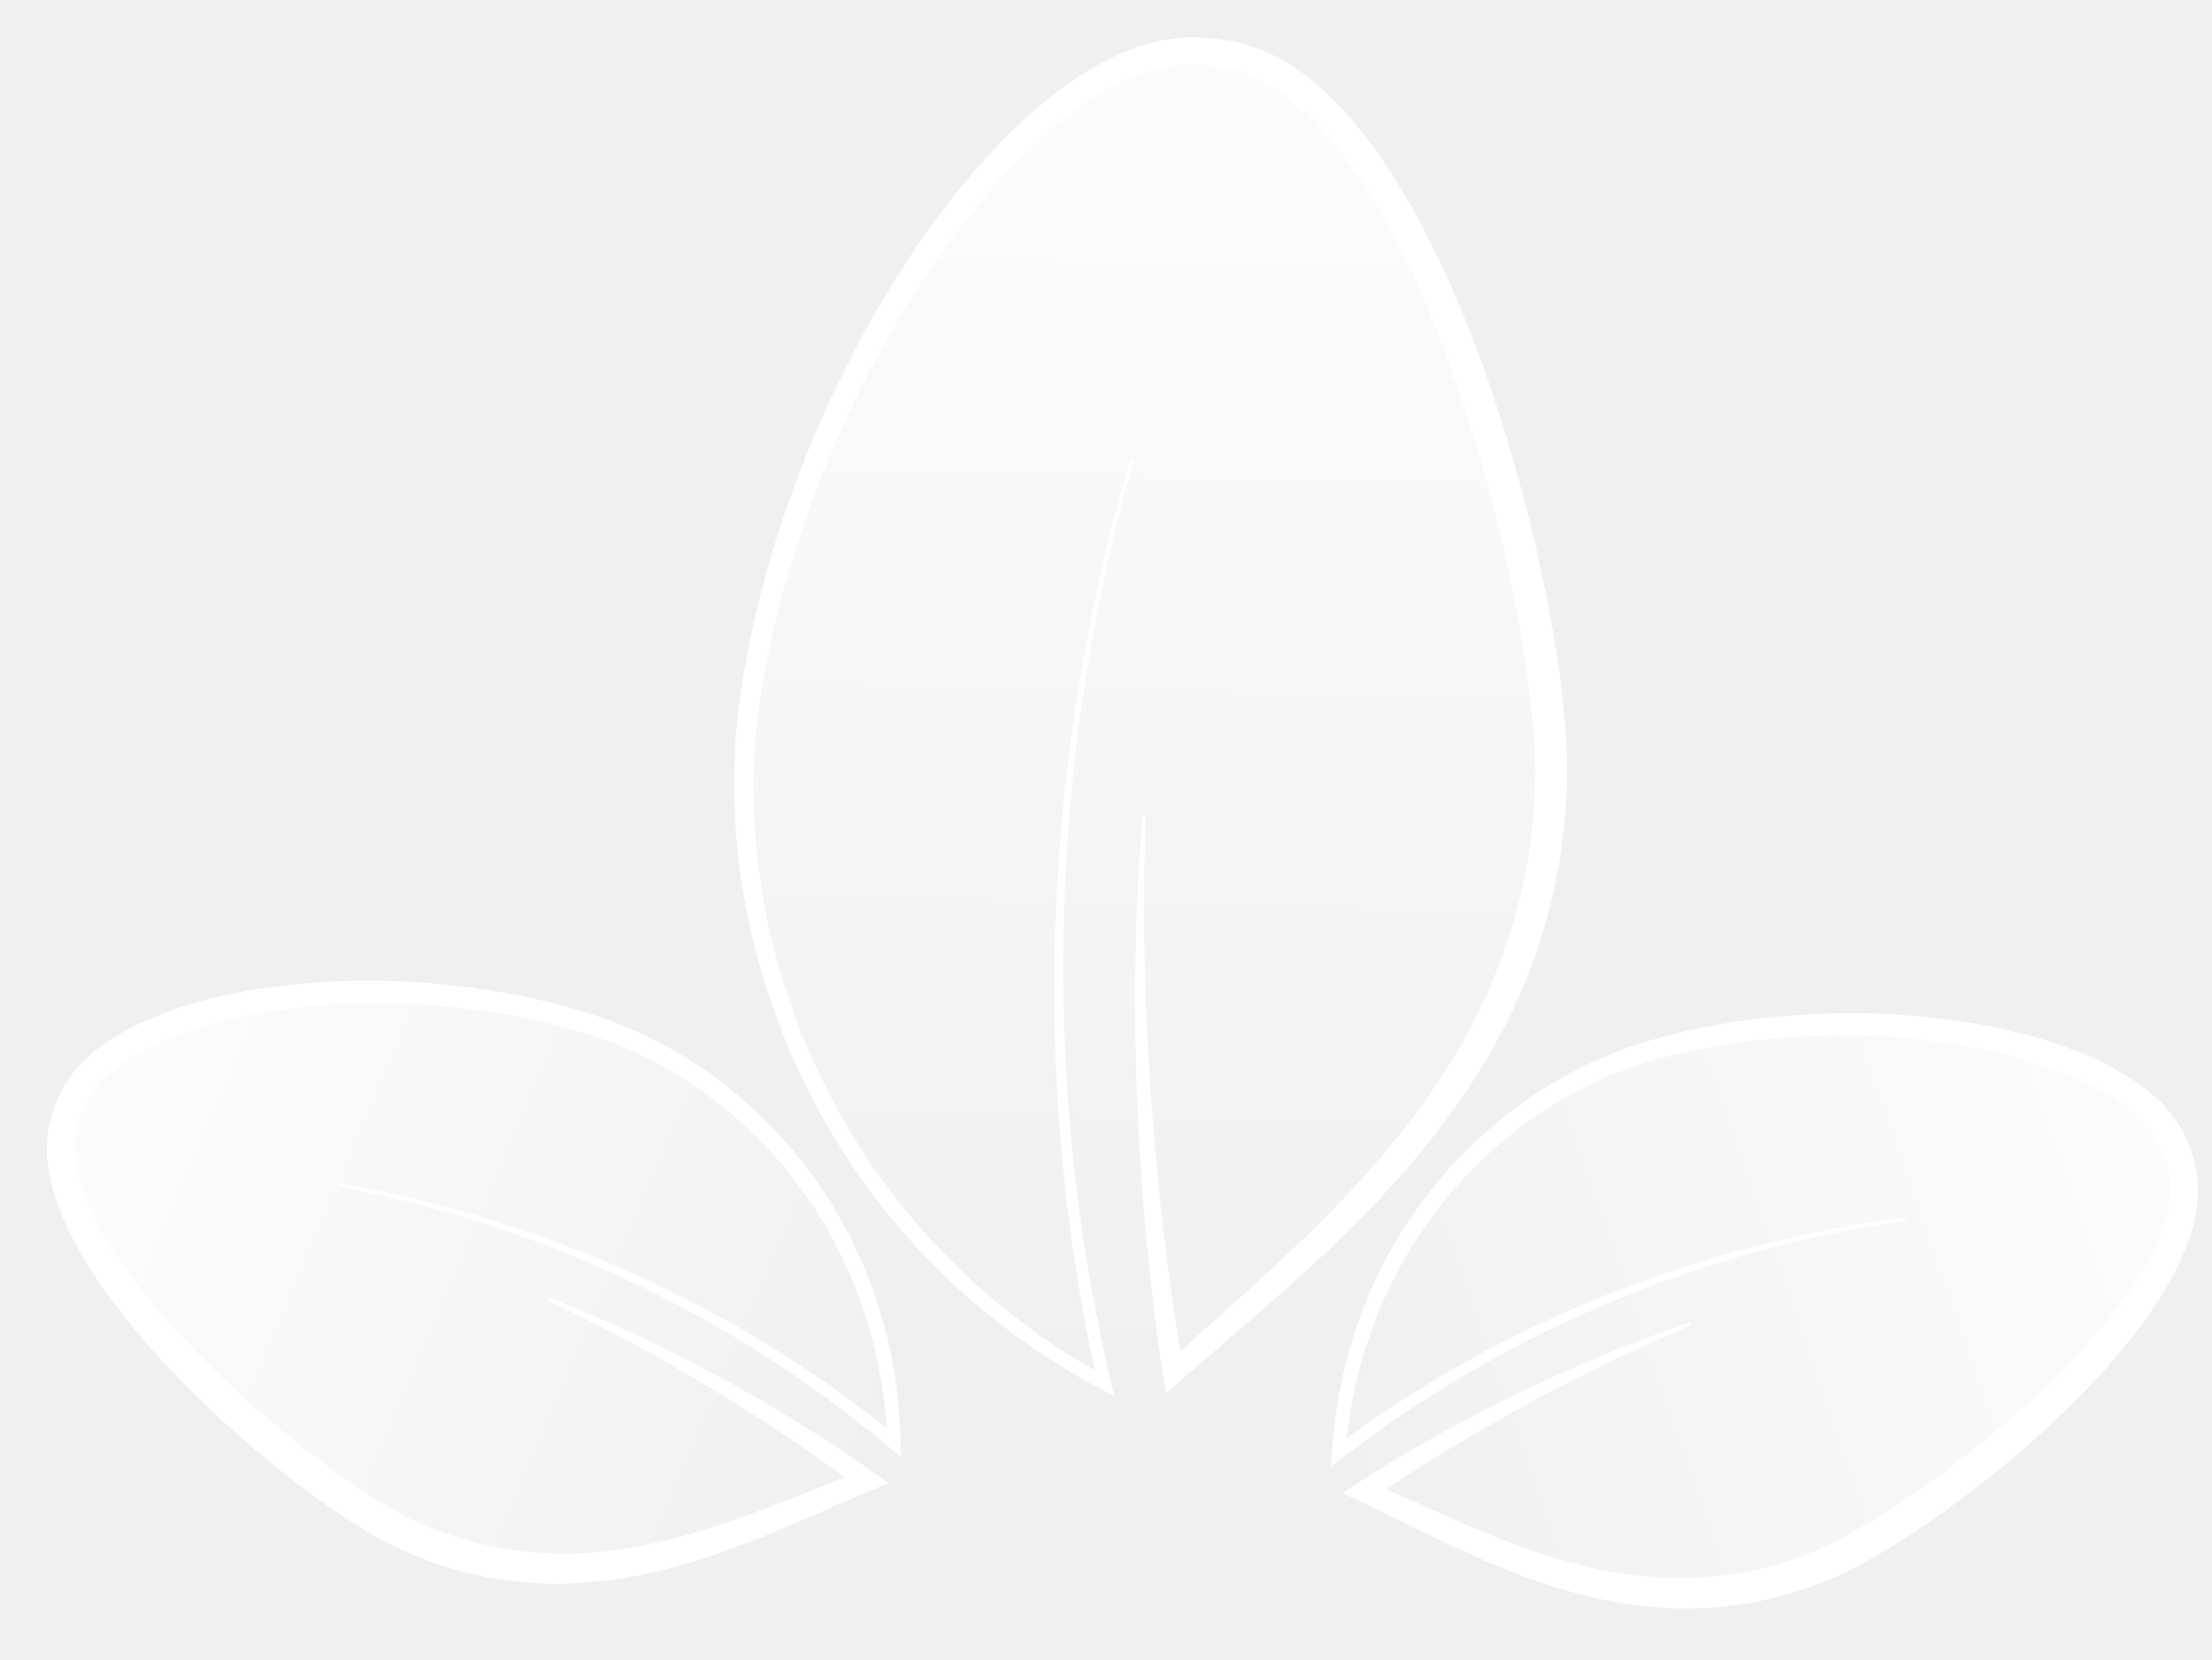
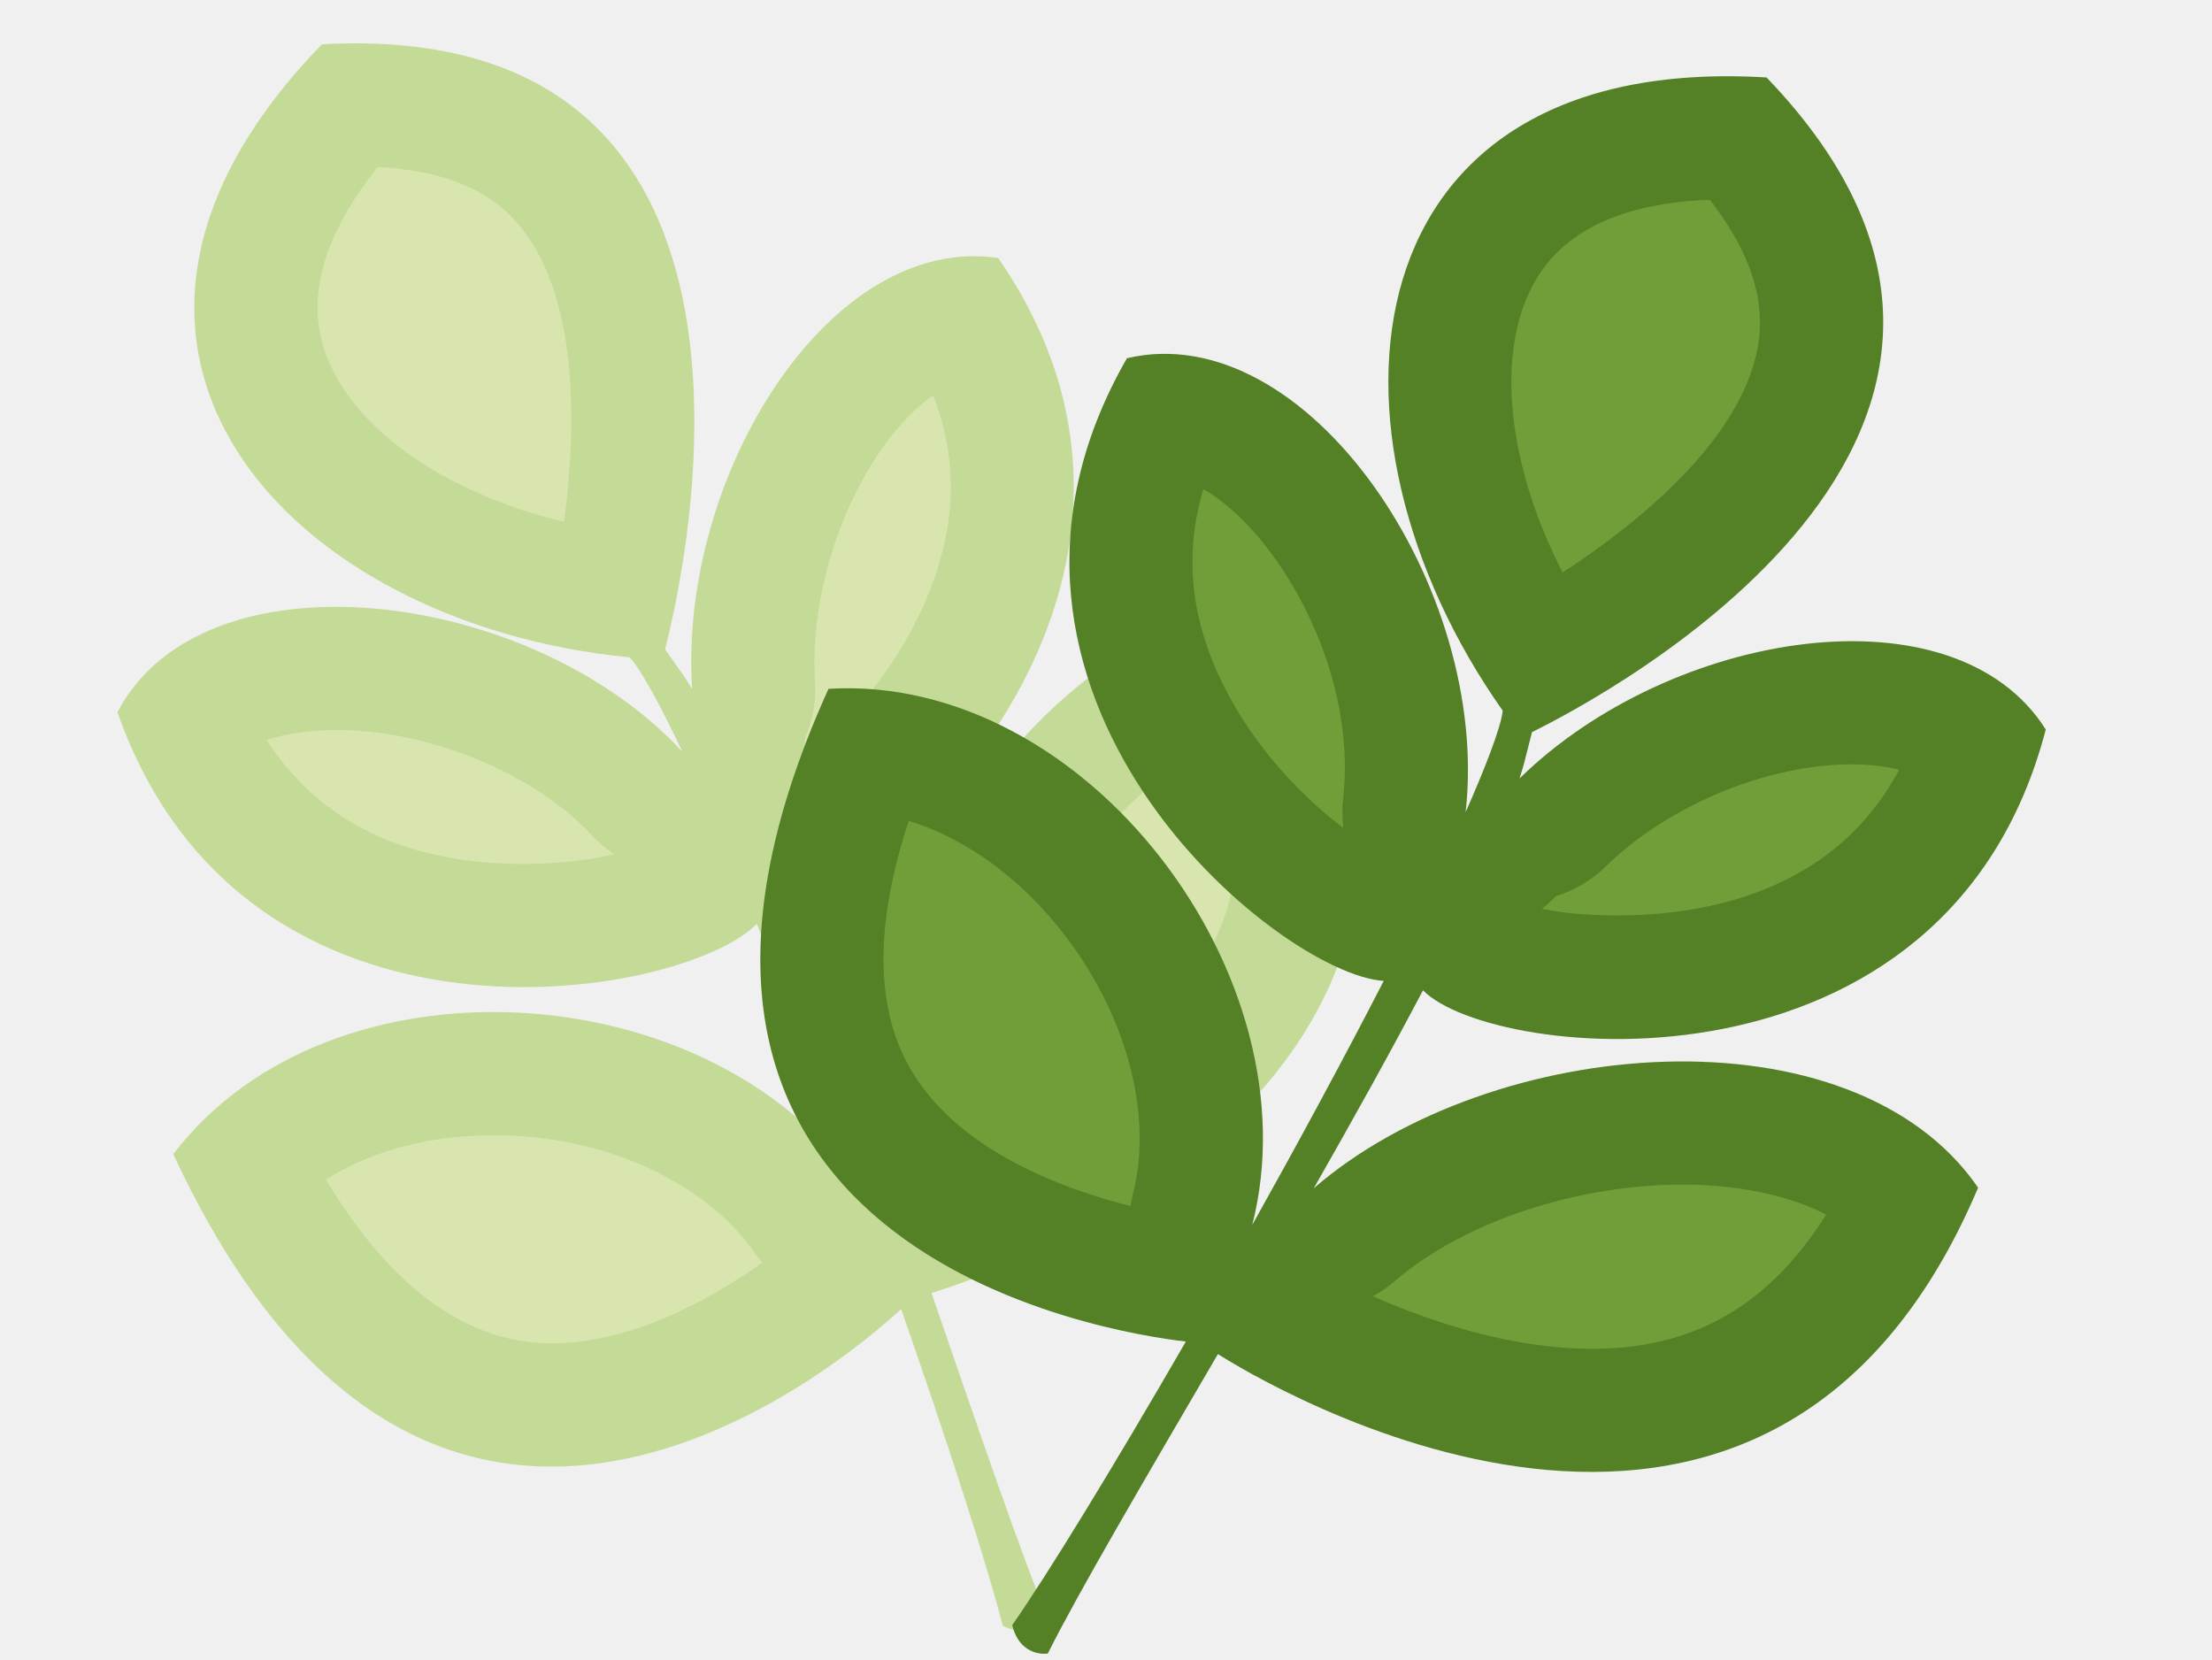
- <svg xmlns="http://www.w3.org/2000/svg" version="1.1" id="Capa_1" x="0px" y="0px" width="356.989px" height="267.742px" viewBox="0 0 356.989 267.742" enable-background="new 0 0 356.989 267.742" xml:space="preserve">
-   <linearGradient id="SVGID_1_" gradientUnits="userSpaceOnUse" x1="186.922" y1="223.715" x2="186.922" y2="16.602" gradientTransform="matrix(0.9998 0.0219 -0.0219 0.9998 1.0545 -3.731)">
-     <stop offset="0" style="stop-color:#FFFFFF;stop-opacity:0" />
-     <stop offset="0.011" style="stop-color:#FFFFFF;stop-opacity:0.009" />
-     <stop offset="1" style="stop-color:#FFFFFF;stop-opacity:0.8" />
-   </linearGradient>
-   <path fill="url(#SVGID_1_)" d="M178.249,223.257c-44.393-23.744-63.1-71.723-57.142-111.086  c7.529-49.735,42.001-100.923,68.859-103.869c2.824-0.31,4.957,0.01,7.335,0.32c33.077,4.313,53.915,89.851,53.041,117.919  c-1.474,47.396-37.175,73.453-60.966,94.942" />
+ <svg xmlns="http://www.w3.org/2000/svg" version="1.1" id="Capa_1" x="0px" y="0px" width="356.988px" height="267.742px" viewBox="0 0 356.988 267.742" enable-background="new 0 0 356.988 267.742" xml:space="preserve">
+   <path fill="#C4DA97" d="M27.969,186.245c25.418-33.276,86.678-29.122,110.186,4.623c-5.189-14.205-10.699-28.669-16.016-41.784  c-11.808,12.169-82.496,24.703-103.183-34.149c13.759-26.434,66.411-20.309,91.17,6.365c-2.929-6.205-6.542-13.151-8.504-15.222  C46.592,100.774,4.518,55.997,51.959,7.15c79.312-4.332,58.404,85.924,55.372,97.61c0.681,0.934,1.435,2.087,2.289,3.274  c0.676,0.912,1.368,1.992,2.072,3.131c-2.2-34.22,22.089-73.586,49.406-69.526c36.013,52.07-17.729,102.628-33.67,103.632  c4.171,10.56,8.479,22.277,12.718,34.199c-0.119-37.918,34.266-85.18,69.869-81.319c39.032,78.901-52.577,108.351-59.683,110.505  c7.635,22.138,14.366,41.937,18.723,52.333c0,0-2.34,3.846-7.226,1.355c-2.419-9.519-8.649-28.908-16.401-51.094  C136.369,219.632,69.909,276.635,27.969,186.245z" />
+   <path fill="#D9E5AF" d="M87.531,216.751c-13.016-0.63-24.753-9.498-34.948-26.394c6.576-4.166,14.882-6.646,24.023-7.088  c2.031-0.102,4.089-0.102,6.117-0.002c16.536,0.795,31.524,8.063,39.124,18.965c0.37,0.535,0.766,1.047,1.18,1.537  c-7.873,5.566-19.904,12.377-32.279,12.979C89.666,216.801,88.594,216.805,87.531,216.751L87.531,216.751z M159.603,183.531  c0.28-1.352,0.425-2.738,0.415-4.141c-0.073-25.861,19.469-52.688,37.262-59.776c3.465,11.495,3.24,21.872-0.673,30.913  C189.674,166.529,172.326,177.404,159.603,183.531L159.603,183.531z M80.957,139.336C63.722,138.51,51,131.818,43.043,119.432  c2.494-0.857,5.547-1.401,8.955-1.57c1.546-0.074,3.113-0.071,4.698,0.003c14.478,0.698,30.092,7.512,38.854,16.958  c1.083,1.17,2.287,2.189,3.578,3.052c-3.05,0.676-6.787,1.242-11.154,1.455C85.612,139.445,83.254,139.447,80.957,139.336  L80.957,139.336z M129.971,122.199c0.049-1.005,0.021-2.018-0.087-3.032c1.273-2.904,1.85-6.091,1.64-9.279  c-0.912-14.186,4.823-31.229,13.938-41.443c1.685-1.885,3.429-3.457,5.139-4.649c4.083,10.486,3.763,21.184-0.953,32.508  C144.434,108.829,135.801,117.629,129.971,122.199L129.971,122.199z M91.033,84.214C72.016,79.656,57.04,69.321,52.59,57.196  c-3.301-9-0.49-19.159,8.36-30.239c10.682,0.549,18.221,3.694,23.039,9.616C93.728,48.557,92.91,70.144,91.033,84.214L91.033,84.214  z" />
  <g>
-     <path fill="#FFFFFF" d="M182.904,74.325c-1.709,6.04-3.24,12.119-4.55,18.253c-0.651,3.066-1.278,6.139-1.829,9.225   c-0.57,3.082-1.073,6.176-1.544,9.275c-0.468,3.099-0.879,6.206-1.258,9.316l-0.521,4.671l-0.449,4.678l-0.376,4.685l-0.304,4.688   l-0.231,4.693l-0.157,4.695c-0.071,3.131-0.109,6.263-0.093,9.395c0.025,3.131,0.081,6.262,0.203,9.391   c0.119,3.127,0.268,6.255,0.499,9.377c0.2,3.123,0.484,6.24,0.794,9.354c0.307,3.114,0.695,6.22,1.09,9.323   c0.44,3.098,0.884,6.195,1.415,9.277c0.241,1.546,0.536,3.082,0.818,4.62c0.279,1.539,0.565,3.076,0.892,4.606   c0.604,3.068,1.308,6.115,2,9.164l0.523,2.307l-2.086-1.109c-9.722-5.17-18.719-11.738-26.539-19.521s-14.451-16.762-19.623-26.518   c-5.179-9.752-8.93-20.266-11.07-31.113c-2.132-10.846-2.645-22.041-1.269-33.053c1.416-10.969,4.14-21.685,7.729-32.096   c3.612-10.402,8.128-20.489,13.531-30.099c5.421-9.591,11.683-18.769,19.217-26.948c3.782-4.068,7.867-7.911,12.466-11.188   c4.584-3.252,9.728-6.038,15.548-7.19c0.736-0.155,1.428-0.239,2.234-0.337c0.352-0.028,0.651-0.068,1.045-0.087   c0.389-0.014,0.801-0.045,1.171-0.04c1.505-0.015,2.983,0.132,4.359,0.302l1.021,0.127l1.092,0.178   c0.627,0.077,1.48,0.319,2.221,0.491c1.443,0.429,2.854,0.926,4.181,1.582c2.679,1.269,5.106,2.928,7.298,4.79   c2.199,1.86,4.188,3.911,6.021,6.064c3.662,4.315,6.725,9.018,9.466,13.856c2.736,4.845,5.116,9.853,7.295,14.932   c4.327,10.172,7.745,20.669,10.593,31.302c2.794,10.648,5.103,21.431,6.377,32.436c0.316,2.752,0.567,5.52,0.715,8.313   c0.064,1.399,0.119,2.8,0.113,4.219c0.007,0.729-0.012,1.371-0.036,2.188l-0.115,2.042l-0.115,2.042l-0.206,2.112   c-0.139,1.415-0.281,2.829-0.514,4.205c-0.206,1.387-0.401,2.775-0.699,4.146c-0.271,1.376-0.529,2.754-0.891,4.111   c-2.583,10.934-7.433,21.24-13.606,30.492c-6.199,9.265-13.7,17.494-21.64,25.097c-3.979,3.798-8.073,7.45-12.194,11.044   l-12.382,10.67l-2.371,2.041l-0.482-3.013c-0.605-3.772-1.085-7.496-1.543-11.249c-0.436-3.748-0.834-7.498-1.176-11.252   c-0.348-3.755-0.625-7.514-0.894-11.272l-0.331-5.644c-0.119-1.879-0.175-3.764-0.25-5.646c-0.076-1.882-0.139-3.765-0.164-5.648   l-0.104-5.649l-0.005-5.648c-0.018-1.883,0.029-3.766,0.066-5.648c0.045-1.881,0.059-3.764,0.127-5.645l0.238-5.641   c0.07-1.881,0.203-3.758,0.342-5.635l0.4-5.627l0.499,0.03l-0.142,5.632c-0.053,1.875-0.1,3.752-0.084,5.629l-0.027,5.629   c0.002,1.875,0.055,3.752,0.08,5.627c0.031,1.875,0.053,3.75,0.139,5.625l0.21,5.621l0.31,5.615   c0.093,1.873,0.224,3.742,0.369,5.611c0.15,1.869,0.244,3.74,0.414,5.607l0.475,5.601c0.363,3.729,0.736,7.458,1.18,11.177   c0.436,3.721,0.928,7.433,1.457,11.138c0.549,3.694,1.128,7.412,1.808,11.045l-2.853-0.972   c8.036-7.453,16.316-14.512,24.018-22.109c7.685-7.594,14.833-15.711,20.636-24.688c5.803-8.965,10.13-18.807,12.576-29.117   c0.337-1.281,0.573-2.586,0.823-3.887c0.277-1.295,0.454-2.609,0.643-3.92c0.217-1.315,0.34-2.616,0.462-3.915l0.188-1.958   l0.105-2.042c0.358-5.239-0.1-10.542-0.711-15.882c-1.32-10.659-3.43-21.293-6.146-31.746   c-2.727-10.453-6.067-20.753-10.176-30.703c-2.076-4.962-4.343-9.84-6.93-14.518c-2.59-4.67-5.475-9.17-8.839-13.206   c-3.364-4-7.231-7.632-11.736-9.81c-1.111-0.567-2.283-0.981-3.445-1.344l-0.837-0.213c-0.144-0.035-0.269-0.076-0.427-0.108   l-0.504-0.088l-0.925-0.162l-1.008-0.137c-1.327-0.178-2.567-0.311-3.791-0.313c-0.312-0.009-0.581,0.014-0.874,0.017   c-0.287,0.007-0.664,0.049-0.992,0.071c-0.547,0.066-1.213,0.135-1.811,0.26c-4.932,0.917-9.664,3.354-13.964,6.355   c-4.318,3.017-8.271,6.637-11.934,10.528c-7.318,7.82-13.512,16.734-18.885,26.08c-5.359,9.366-9.868,19.234-13.489,29.411   c-3.596,10.175-6.35,20.696-7.806,31.358c-1.41,10.63-1,21.506,0.995,32.074c2.004,10.571,5.582,20.851,10.563,30.403   c4.973,9.557,11.384,18.371,18.965,26.037c7.566,7.685,16.306,14.203,25.793,19.371l-1.562,1.197   c-0.664-3.081-1.339-6.158-1.914-9.256c-0.311-1.545-0.583-3.096-0.847-4.648c-0.268-1.553-0.547-3.102-0.772-4.661   c-0.5-3.11-0.912-6.231-1.321-9.354c-0.364-3.128-0.719-6.256-0.993-9.393c-0.278-3.136-0.529-6.274-0.696-9.418   c-0.197-3.141-0.313-6.287-0.397-9.433c-0.088-3.146-0.109-6.293-0.099-9.438c0.019-3.146,0.091-6.293,0.198-9.436l0.21-4.715   l0.284-4.709l0.357-4.704l0.429-4.697l0.502-4.69l0.575-4.681c0.415-3.117,0.861-6.229,1.365-9.332   c0.507-3.103,1.046-6.2,1.651-9.284c0.586-3.088,1.248-6.161,1.935-9.228c1.379-6.129,2.984-12.216,4.76-18.237L182.904,74.325z" />
-   </g>
-   <linearGradient id="SVGID_2_" gradientUnits="userSpaceOnUse" x1="217.297" y1="233.382" x2="354.044" y2="182.531" gradientTransform="matrix(0.9998 0.0219 -0.0219 0.9998 1.0545 -3.731)">
-     <stop offset="0" style="stop-color:#FFFFFF;stop-opacity:0" />
-     <stop offset="0.011" style="stop-color:#FFFFFF;stop-opacity:0.009" />
-     <stop offset="1" style="stop-color:#FFFFFF;stop-opacity:0.8" />
-   </linearGradient>
-   <path fill="url(#SVGID_2_)" d="M216.046,234.351c2.404-33.805,25.477-57.936,51.307-65.082c32.633-9.026,73.559-1.893,82.743,13.805  c0.966,1.65,1.354,3.049,1.817,4.598c6.431,21.512-40.423,57.803-57.91,64.973c-29.535,12.104-54.071-3.218-73.813-11.942" />
-   <g>
-     <path fill="#FFFFFF" d="M307.588,196.94c-8.241,1.205-16.396,2.93-24.412,5.154c-2.004,0.555-3.997,1.147-5.983,1.761   c-1.983,0.621-3.957,1.272-5.923,1.948c-1.962,0.686-3.914,1.398-5.856,2.137c-1.938,0.746-3.866,1.521-5.784,2.318   c-1.912,0.812-3.815,1.643-5.704,2.506c-1.885,0.871-3.762,1.76-5.619,2.688c-1.856,0.928-3.704,1.873-5.527,2.865   c-1.833,0.974-3.638,1.998-5.433,3.039c-1.797,1.036-3.566,2.121-5.331,3.209c-1.753,1.109-3.499,2.228-5.218,3.389   c-1.719,1.16-3.43,2.331-5.105,3.553c-1.69,1.2-3.339,2.457-4.994,3.705l-1.886,1.422l0.156-2.36   c0.489-7.374,1.965-14.704,4.5-21.678c2.538-6.968,6.132-13.563,10.642-19.474c8.995-11.822,21.688-20.924,36.051-25.186   c7.131-2.098,14.455-3.344,21.825-3.98c7.372-0.621,14.796-0.603,22.175,0.083c7.372,0.708,14.725,2.04,21.837,4.436   c3.547,1.215,7.048,2.671,10.355,4.622c3.29,1.945,6.465,4.379,8.845,7.738c0.308,0.426,0.552,0.832,0.851,1.33   c0.116,0.212,0.214,0.365,0.345,0.627c0.122,0.246,0.266,0.512,0.365,0.744c0.438,0.957,0.765,1.935,1.041,2.828l0.203,0.658   l0.198,0.741c0.121,0.389,0.225,1.032,0.324,1.56c0.145,1.049,0.229,2.082,0.194,3.111c-0.089,4.135-1.396,7.936-3.017,11.41   c-3.341,6.947-8.059,12.844-13.061,18.336c-5.034,5.48-10.53,10.461-16.254,15.143c-2.867,2.336-5.804,4.586-8.813,6.743   c-3.006,2.163-6.09,4.226-9.295,6.135c-3.218,1.896-6.477,3.736-10.153,5.137c-0.873,0.317-1.658,0.661-2.604,0.956   c-0.919,0.292-1.843,0.629-2.759,0.878c-1.826,0.53-3.676,0.979-5.544,1.345c-7.48,1.484-15.232,1.327-22.642-0.018   c-7.436-1.323-14.516-3.853-21.284-6.795c-6.777-2.943-13.271-6.334-19.801-9.426l-2.813-1.332l2.521-1.658   c2.123-1.397,4.23-2.682,6.371-3.968c2.143-1.267,4.295-2.513,6.469-3.719c2.169-1.214,4.362-2.382,6.559-3.54   c2.209-1.137,4.412-2.281,6.655-3.348c1.114-0.547,2.24-1.07,3.369-1.586l3.386-1.547l3.41-1.49   c1.131-0.508,2.285-0.965,3.43-1.441c1.148-0.467,2.286-0.959,3.443-1.404l3.469-1.338c2.313-0.887,4.671-1.659,7.001-2.492   l0.176,0.467c-2.265,0.993-4.551,1.924-6.79,2.965l-3.372,1.525c-1.124,0.506-2.229,1.059-3.343,1.586   c-1.11,0.537-2.229,1.053-3.325,1.619l-3.3,1.667l-3.271,1.721c-1.091,0.572-2.177,1.153-3.251,1.757l-3.237,1.777l-3.215,1.814   c-2.13,1.234-4.254,2.477-6.352,3.761c-2.102,1.276-4.179,2.592-6.241,3.925c-2.047,1.342-4.109,2.716-6.063,4.115l-0.291-2.99   c6.797,2.843,13.337,6.031,20.023,8.717c6.683,2.658,13.495,4.905,20.462,6.019c6.958,1.13,14.033,1.065,20.874-0.295   c1.709-0.348,3.402-0.771,5.076-1.268c0.843-0.234,1.63-0.534,2.448-0.795c0.797-0.246,1.686-0.636,2.524-0.946   c3.142-1.209,6.268-2.97,9.313-4.794c6.082-3.727,11.982-7.886,17.587-12.388c5.609-4.498,10.959-9.329,15.879-14.517   c4.874-5.196,9.424-10.799,12.493-16.995c1.499-3.084,2.615-6.351,2.714-9.54c0.041-0.794-0.021-1.585-0.11-2.343   c-0.076-0.367-0.077-0.633-0.216-1.121l-0.145-0.582l-0.189-0.652c-0.248-0.852-0.492-1.609-0.803-2.317   c-0.075-0.188-0.152-0.323-0.226-0.488c-0.066-0.149-0.206-0.387-0.306-0.575c-0.169-0.285-0.385-0.668-0.611-0.981   c-1.806-2.646-4.493-4.843-7.439-6.629c-2.954-1.8-6.199-3.225-9.536-4.403c-6.696-2.342-13.78-3.719-20.91-4.482   c-7.139-0.744-14.359-0.844-21.531-0.321c-7.163,0.538-14.309,1.675-21.199,3.618c-13.695,3.891-25.996,12.467-34.781,23.752   c-4.406,5.64-7.943,11.962-10.478,18.669c-2.553,6.704-4.094,13.79-4.678,20.962l-1.729-0.938c1.693-1.234,3.381-2.476,5.109-3.661   c1.714-1.206,3.462-2.361,5.218-3.504c1.755-1.144,3.537-2.243,5.325-3.334c1.801-1.069,3.604-2.134,5.435-3.149   c1.828-1.02,3.666-2.023,5.53-2.975c1.854-0.97,3.734-1.892,5.621-2.796s3.792-1.768,5.706-2.613   c1.917-0.838,3.847-1.644,5.785-2.428c1.944-0.771,3.897-1.52,5.86-2.237c1.967-0.71,3.942-1.394,5.926-2.051   c1.988-0.646,3.983-1.269,5.987-1.86c2.007-0.583,4.019-1.145,6.041-1.669c8.087-2.101,16.303-3.695,24.579-4.766L307.588,196.94z" />
-   </g>
-   <linearGradient id="SVGID_3_" gradientUnits="userSpaceOnUse" x1="147.888" y1="233.898" x2="19.387" y2="182.36" gradientTransform="matrix(0.9998 0.0219 -0.0219 0.9998 1.0545 -3.731)">
-     <stop offset="0" style="stop-color:#FFFFFF;stop-opacity:0" />
-     <stop offset="0.011" style="stop-color:#FFFFFF;stop-opacity:0.009" />
-     <stop offset="1" style="stop-color:#FFFFFF;stop-opacity:0.8" />
-   </linearGradient>
-   <path fill="url(#SVGID_3_)" d="M144.278,232.778c-0.921-33.878-22.915-58.996-48.406-67.268  c-32.208-10.447-73.406-5.114-83.269,10.166c-1.037,1.607-1.487,2.987-2.018,4.514c-7.366,21.209,37.852,59.518,55.009,67.448  c28.976,13.387,54.161-0.847,74.264-8.698" />
-   <g>
-     <path fill="#FFFFFF" d="M54.554,190.901c8.221,1.433,16.359,3.386,24.347,5.838c1.998,0.612,3.983,1.262,5.962,1.933   c1.977,0.679,3.942,1.388,5.899,2.12c1.954,0.744,3.897,1.513,5.831,2.309c1.93,0.805,3.848,1.637,5.756,2.492   c1.902,0.869,3.795,1.758,5.674,2.679c1.875,0.929,3.74,1.876,5.586,2.86c1.845,0.986,3.682,1.99,5.493,3.04   c1.82,1.032,3.613,2.116,5.394,3.214c1.785,1.096,3.54,2.238,5.292,3.385c1.738,1.168,3.471,2.346,5.174,3.564   c1.704,1.219,3.4,2.449,5.06,3.729c1.674,1.26,3.306,2.575,4.944,3.883l-1.769,0.861c-0.27-7.191-1.499-14.338-3.755-21.146   c-2.239-6.813-5.495-13.283-9.65-19.111c-8.282-11.659-20.196-20.766-33.708-25.252c-6.798-2.244-13.887-3.693-21.021-4.545   c-7.142-0.836-14.359-1.053-21.525-0.621c-7.156,0.449-14.294,1.515-21.086,3.561c-3.385,1.032-6.689,2.313-9.719,3.982   c-3.022,1.654-5.804,3.731-7.723,6.297c-0.24,0.303-0.473,0.676-0.654,0.952c-0.107,0.185-0.257,0.415-0.33,0.562   c-0.081,0.163-0.164,0.294-0.247,0.479c-0.341,0.693-0.619,1.441-0.904,2.281l-0.218,0.642l-0.17,0.576   c-0.16,0.481-0.172,0.747-0.265,1.109c-0.122,0.755-0.218,1.541-0.212,2.336c-0.042,3.191,0.93,6.504,2.293,9.649   c2.795,6.326,7.095,12.123,11.737,17.527c4.688,5.398,9.821,10.458,15.228,15.198c5.403,4.742,11.115,9.157,17.028,13.146   c2.963,1.957,6.009,3.854,9.095,5.199c0.824,0.347,1.695,0.774,2.48,1.055c0.806,0.297,1.58,0.631,2.412,0.901   c1.65,0.571,3.324,1.067,5.015,1.489c6.775,1.659,13.841,2.033,20.841,1.209c7.009-0.807,13.914-2.753,20.707-5.116   c6.797-2.39,13.471-5.289,20.386-7.831l-0.422,2.975c-1.891-1.484-3.891-2.947-5.877-4.377c-2.002-1.422-4.02-2.826-6.063-4.194   c-2.039-1.376-4.106-2.71-6.18-4.035l-3.132-1.954l-3.157-1.918c-1.046-0.65-2.106-1.277-3.17-1.896l-3.193-1.863l-3.224-1.81   c-1.069-0.614-2.165-1.179-3.25-1.763c-1.09-0.576-2.169-1.176-3.271-1.73l-3.301-1.673c-2.191-1.138-4.435-2.167-6.654-3.259   l0.196-0.459c2.291,0.935,4.612,1.81,6.885,2.797l3.407,1.488c1.136,0.495,2.251,1.037,3.378,1.554   c1.123,0.526,2.256,1.033,3.364,1.59l3.341,1.64l3.314,1.693c1.106,0.564,2.208,1.137,3.296,1.731   c2.194,1.163,4.346,2.403,6.502,3.636c2.144,1.254,4.283,2.518,6.397,3.824c2.119,1.299,4.215,2.639,6.299,3.998   c2.082,1.379,4.131,2.754,6.191,4.242l2.447,1.77l-2.868,1.207c-6.659,2.803-13.295,5.905-20.195,8.548   c-6.891,2.645-14.075,4.86-21.562,5.857c-7.461,1.019-15.212,0.835-22.621-0.975c-1.85-0.448-3.679-0.978-5.48-1.587   c-0.904-0.289-1.813-0.666-2.718-0.998c-0.932-0.336-1.701-0.714-2.56-1.069c-3.612-1.56-6.787-3.541-9.918-5.577   c-3.118-2.047-6.108-4.243-9.017-6.535c-2.912-2.287-5.747-4.664-8.509-7.123c-5.513-4.928-10.785-10.145-15.576-15.84   c-4.755-5.707-9.211-11.805-12.244-18.892c-1.467-3.542-2.607-7.396-2.514-11.53c0.011-1.029,0.14-2.06,0.33-3.1   c0.123-0.523,0.254-1.162,0.392-1.545l0.23-0.731l0.232-0.649c0.315-0.881,0.685-1.844,1.165-2.779   c0.109-0.229,0.264-0.486,0.397-0.728c0.142-0.255,0.247-0.404,0.373-0.611c0.319-0.484,0.581-0.88,0.908-1.291   c2.524-3.253,5.803-5.545,9.175-7.343c3.389-1.806,6.951-3.106,10.548-4.164c7.21-2.082,14.614-3.091,22.011-3.475   c7.402-0.361,14.819-0.055,22.157,0.888c7.335,0.96,14.598,2.525,21.63,4.934c14.163,4.887,26.445,14.536,34.914,26.741   c4.246,6.102,7.547,12.848,9.778,19.922c2.228,7.076,3.38,14.465,3.545,21.854l0.053,2.365l-1.822-1.504   c-1.598-1.318-3.19-2.646-4.827-3.92c-1.62-1.294-3.279-2.539-4.945-3.773s-3.362-2.428-5.064-3.614   c-1.716-1.165-3.436-2.325-5.186-3.438c-1.748-1.119-3.506-2.223-5.294-3.275c-1.778-1.07-3.583-2.096-5.397-3.105   c-1.815-1.008-3.651-1.978-5.496-2.93c-1.849-0.945-3.714-1.859-5.589-2.753c-1.881-0.882-3.772-1.74-5.677-2.571   c-1.908-0.822-3.827-1.619-5.757-2.39c-1.934-0.762-3.877-1.499-5.832-2.206c-1.958-0.7-3.923-1.38-5.9-2.021   c-7.911-2.573-15.982-4.654-24.164-6.219L54.554,190.901z" />
+     <path fill="#548026" d="M133.715,111.152c41.804-2.437,78.618,46.698,68.376,86.534c7.379-13.197,14.757-26.815,21.226-39.396   c-16.928-1.018-72.546-46.415-41.437-100.484c29.014-6.817,58.721,37.08,54.654,73.251c2.783-6.268,5.7-13.535,5.985-16.373   C210.644,69.508,217.136,8.412,285.104,12.502c55.017,57.287-27.023,100.321-37.861,105.643c-0.257,1.126-0.64,2.448-0.984,3.873   c-0.258,1.107-0.617,2.33-1.028,3.607c24.5-23.983,70.19-31.259,84.929-7.901c-15.975,61.258-89.344,53.514-100.506,42.086   c-5.286,10.049-11.361,20.959-17.623,31.941c28.664-24.822,86.906-29.596,107.213-0.089   c-34.351,81.058-116.43,30.836-122.688,26.853c-11.807,20.23-22.411,38.246-27.455,48.327c0,0-4.438,0.74-5.742-4.59   c5.633-8.041,16.267-25.417,28.022-45.759C179.133,215.091,92.563,201.9,133.715,111.152z" />
+     <path fill="#719E39" d="M254.093,217.598c-2.055-0.097-4.156-0.301-6.318-0.607c-9.756-1.366-19.02-4.639-26.211-7.797   c1.23-0.676,2.403-1.479,3.476-2.407c11.736-10.167,31.733-16.408,49.772-15.54c1.965,0.098,3.908,0.271,5.813,0.541   c4.136,0.581,9.419,1.773,14.086,4.219C284.931,211.559,271.877,218.456,254.093,217.598L254.093,217.598z M182.45,194.625   c-11.26-2.829-28.429-9.208-35.842-22.693c-5.387-9.791-5.364-23.043,0.049-39.461c10.324,3.141,20.355,10.991,27.598,21.814   c8.359,12.475,11.563,26.846,8.583,38.448C182.679,193.359,182.549,193.995,182.45,194.625L182.45,194.625z M257.035,147.634   c-2.513-0.12-4.319-0.339-5.123-0.452c-1.129-0.156-2.149-0.334-3.063-0.518c0.775-0.617,1.521-1.293,2.205-2.027   c3.021-0.932,5.812-2.576,8.09-4.812c10.572-10.345,27.646-17.108,41.523-16.439c1.045,0.052,2.066,0.143,3.069,0.285   c0.972,0.135,1.898,0.32,2.771,0.543C294.922,145.921,271.028,148.307,257.035,147.634L257.035,147.634z M216.808,133.628   c-6.258-4.728-14.317-12.721-19.552-23.428c-5.146-10.539-6.16-20.833-3.049-31.269c11.647,6.604,24.94,28.785,22.564,49.902   C216.594,130.461,216.611,132.068,216.808,133.628L216.808,133.628z M252.183,92.39c-8.942-17.383-10.886-35.471-4.595-46.758   c4.66-8.38,14.197-12.873,28.367-13.39c6.523,8.416,9.063,16.181,7.75,23.653C281.012,71.134,264.09,84.624,252.183,92.39   L252.183,92.39z" />
  </g>
</svg>
